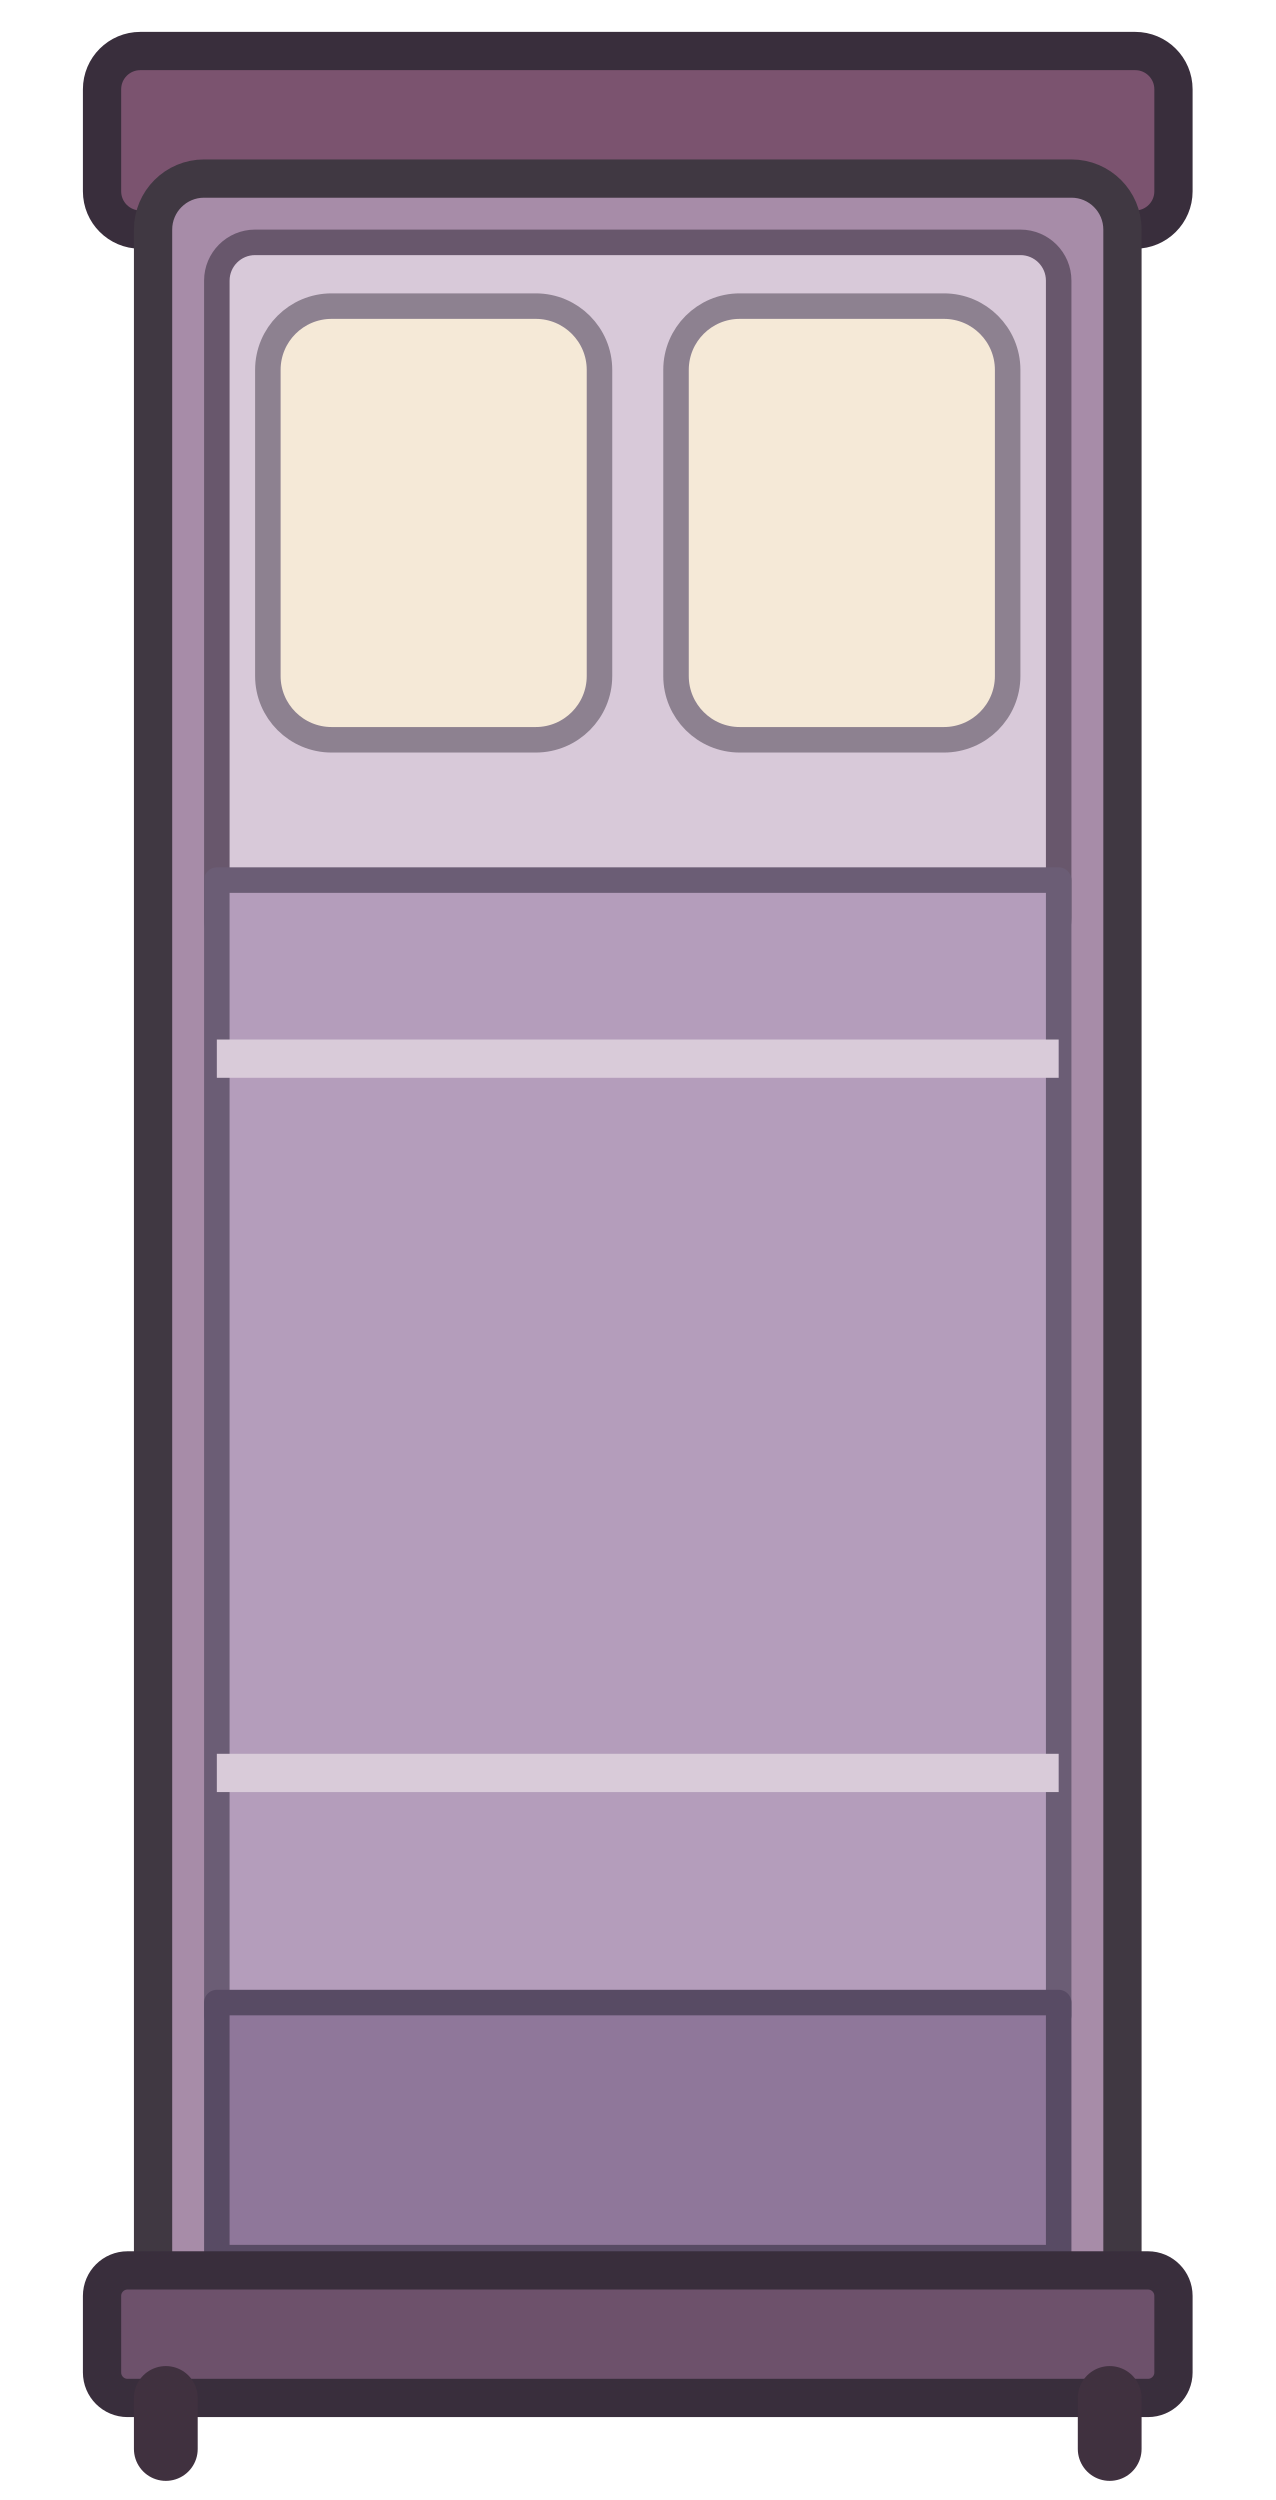
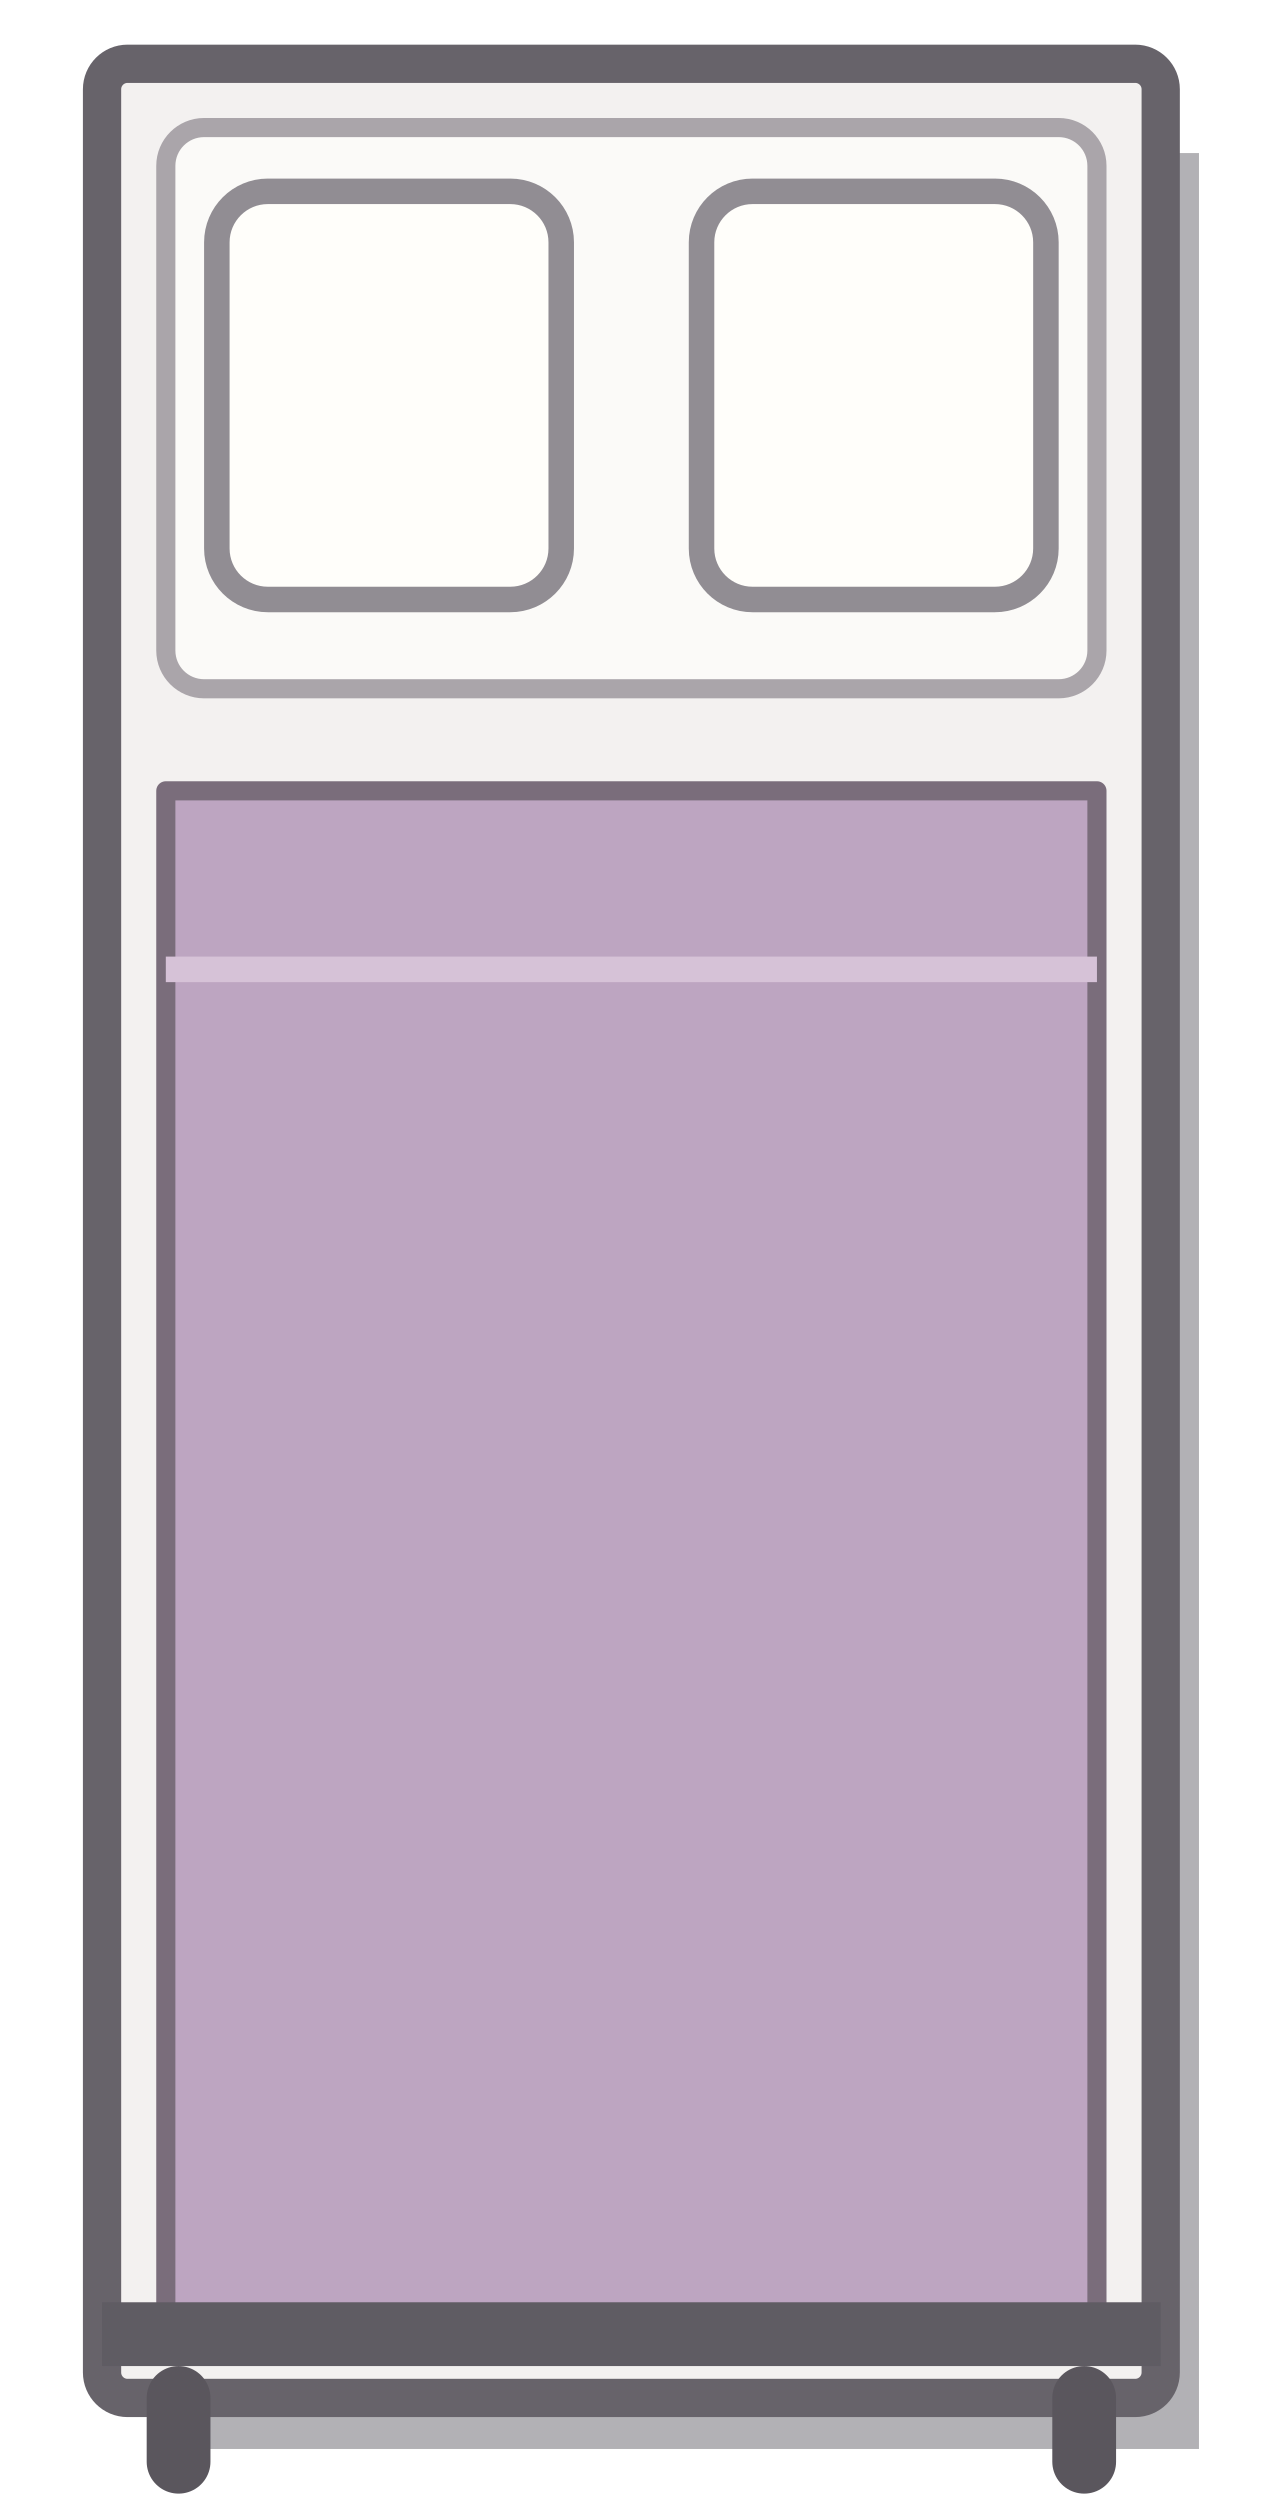
<svg xmlns="http://www.w3.org/2000/svg" viewBox="0 0 100 196" aria-label="Bed">
  <g stroke-linejoin="round">
-     <rect x="8" y="4" width="84" height="14" rx="3" fill="#7b536f" stroke="#392e3c" stroke-width="3" />
-     <rect x="12" y="14" width="76" height="168" rx="4" fill="#a78ca8" stroke="#403842" stroke-width="3" />
-     <rect x="17" y="19" width="66" height="56" rx="3" fill="#d8c9d9" stroke="#68576c" stroke-width="2" />
-     <rect x="21" y="24" width="26" height="34" rx="5" fill="#f5e9d7" stroke="#8d8190" stroke-width="2" />
-     <rect x="53" y="24" width="26" height="34" rx="5" fill="#f5e9d7" stroke="#8d8190" stroke-width="2" />
-     <path d="M17 69h66v89H17z" fill="#b49dbb" stroke="#6b5d75" stroke-width="2" />
-     <path d="M17 83h66m-66 56h66" stroke="#d9cbd9" stroke-width="3" />
-     <path d="M17 157h66v20H17z" fill="#8f779a" stroke="#584b64" stroke-width="2" />
-     <rect x="8" y="178" width="84" height="10" rx="2" fill="#6d516b" stroke="#392e3c" stroke-width="3" />
-     <path d="M13 188v4m74-4v4" stroke="#40313f" stroke-width="5" stroke-linecap="round" />
+     <path d="M13 12h81v180H13z" fill="#55535a" opacity=".45" />
+     <rect x="8" y="5" width="83" height="183" rx="2" fill="#f3f1f0" stroke="#67636a" stroke-width="3" />
+     <rect x="13" y="10" width="73" height="44" rx="3" fill="#fbfaf8" stroke="#aaa5aa" stroke-width="1.5" />
+     <rect x="17" y="15" width="27" height="32" rx="4" fill="#fffefa" stroke="#918d93" stroke-width="2" />
+     <rect x="55" y="15" width="27" height="32" rx="4" fill="#fffefa" stroke="#918d93" stroke-width="2" />
+     <path d="M13 62h73v120H13z" fill="#bda5c1" stroke="#7a6d7b" stroke-width="1.5" />
+     <path d="M13 76h73" stroke="#d6c2d7" stroke-width="2" />
+     <path d="M8 183h83" stroke="#5f5c63" stroke-width="5" />
+     <path d="M14 188v5m71-5v5" stroke="#5a565d" stroke-width="5" stroke-linecap="round" />
  </g>
</svg>
